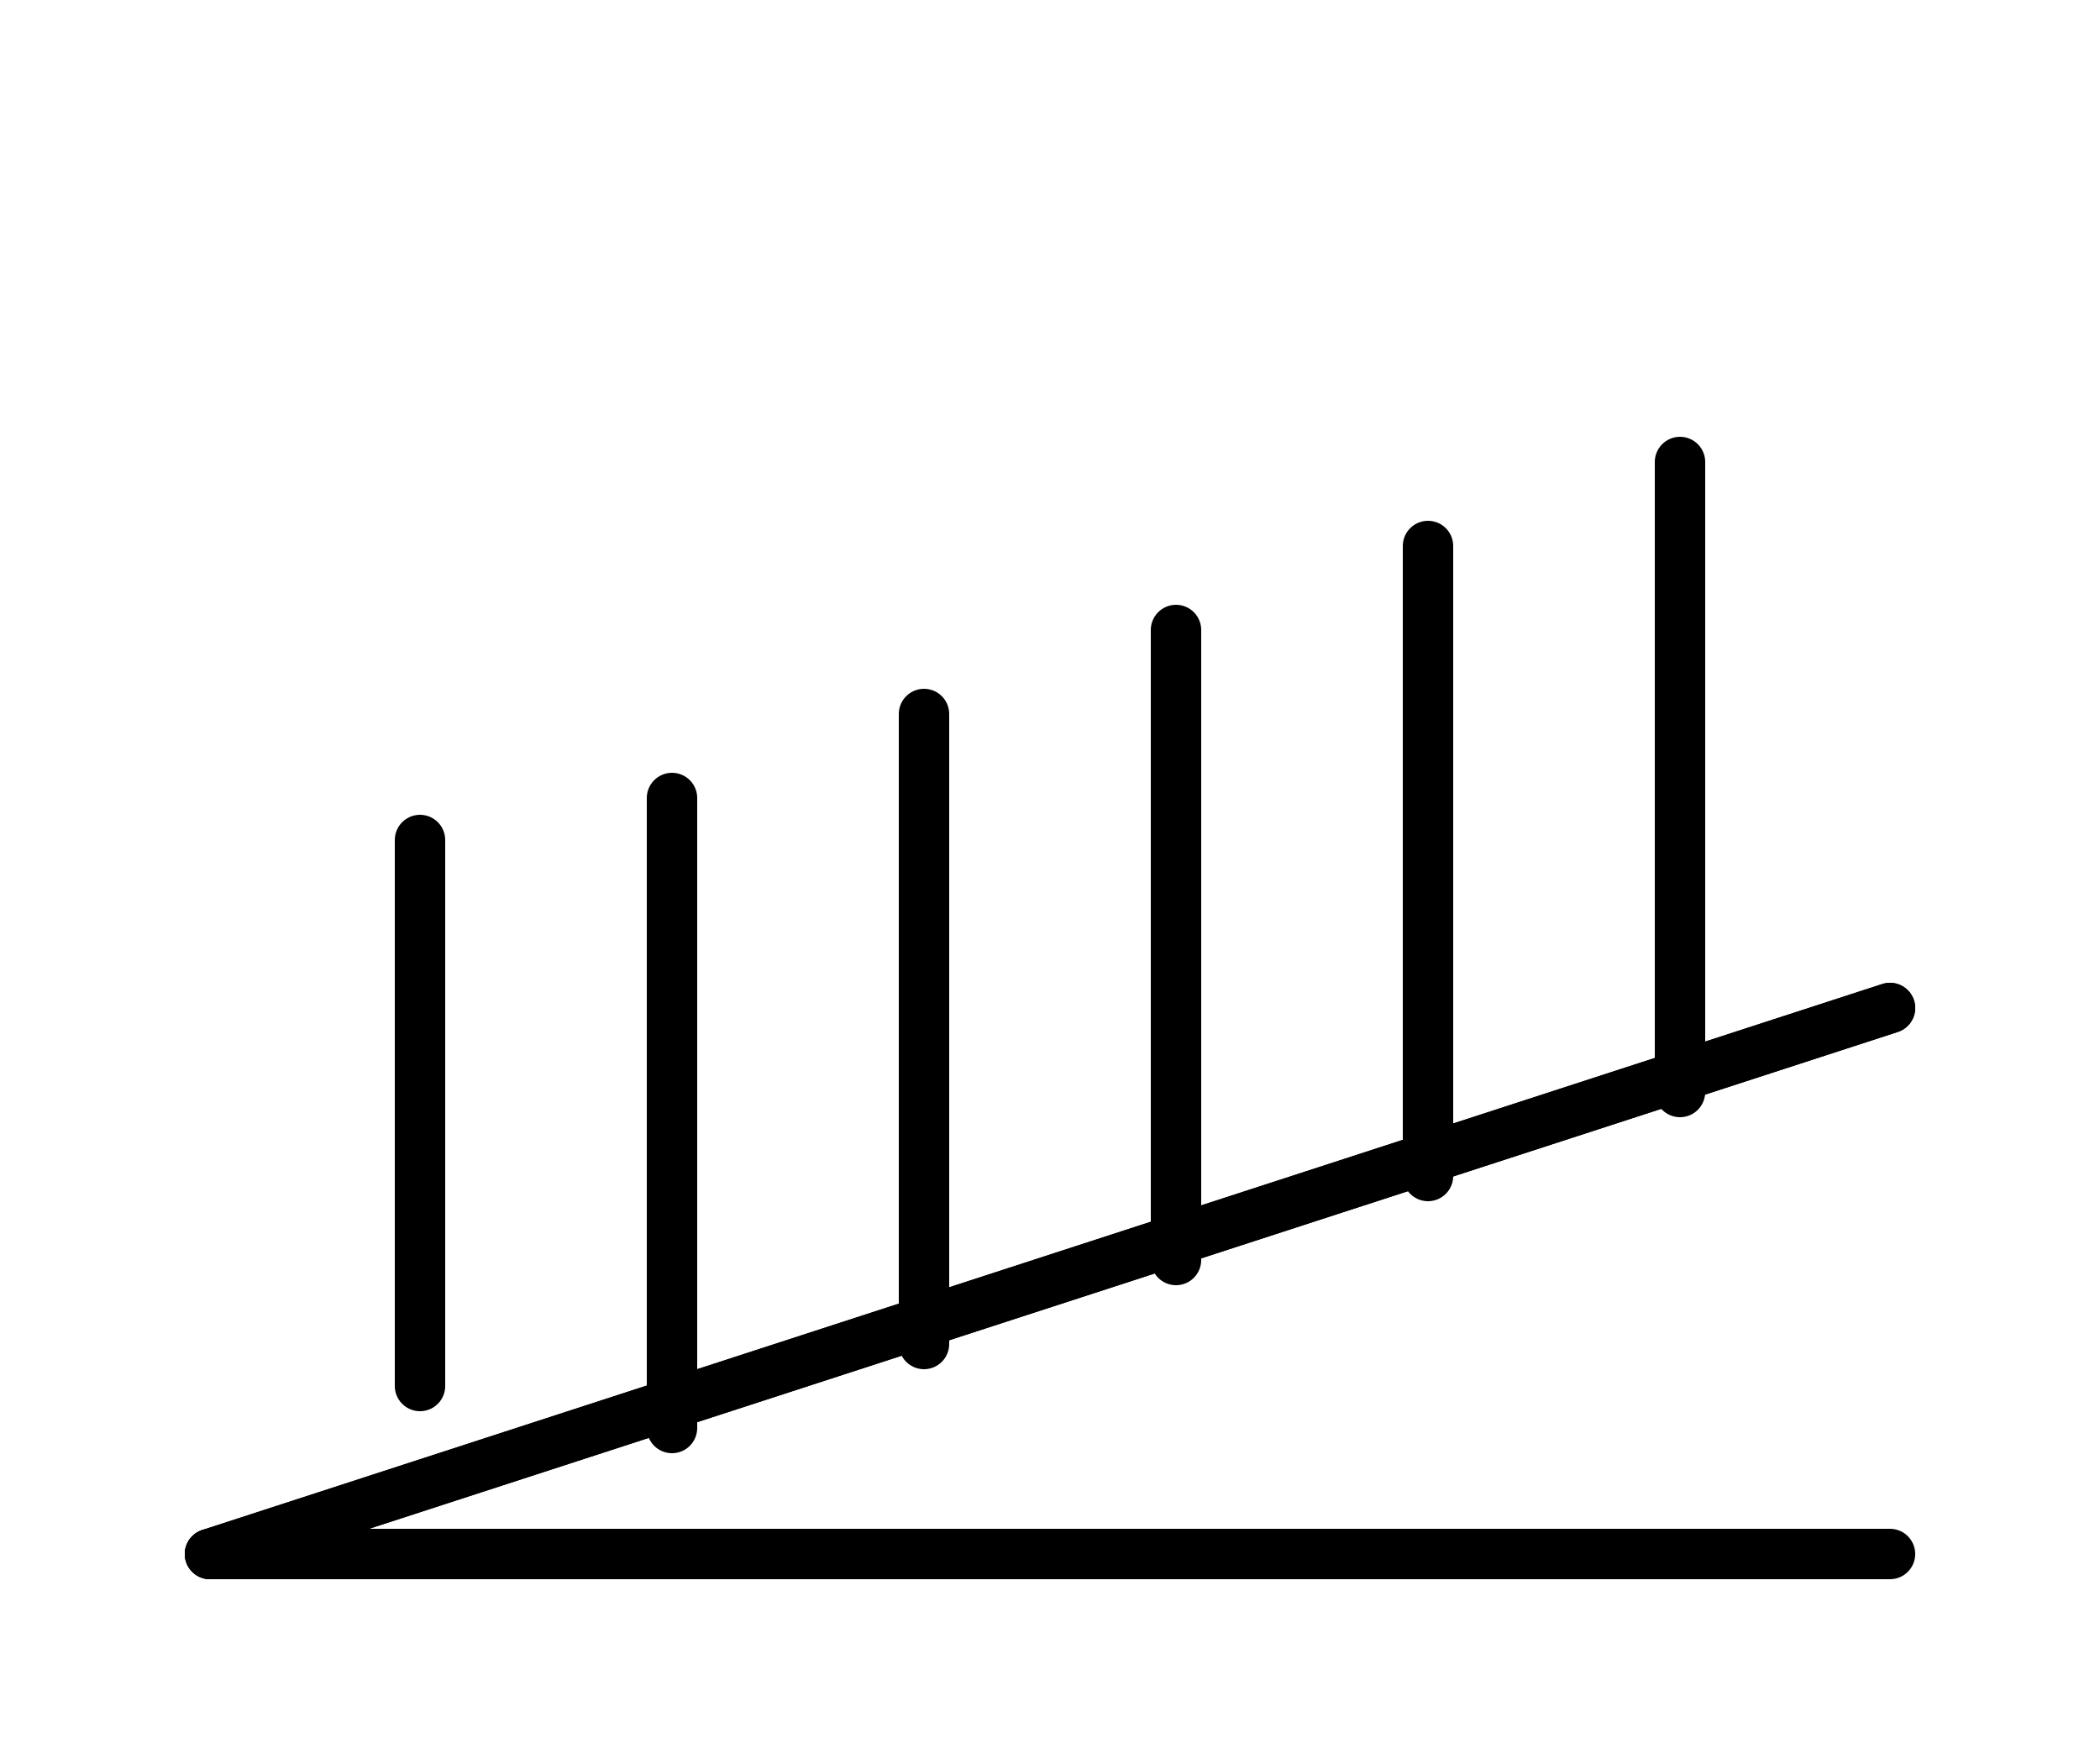
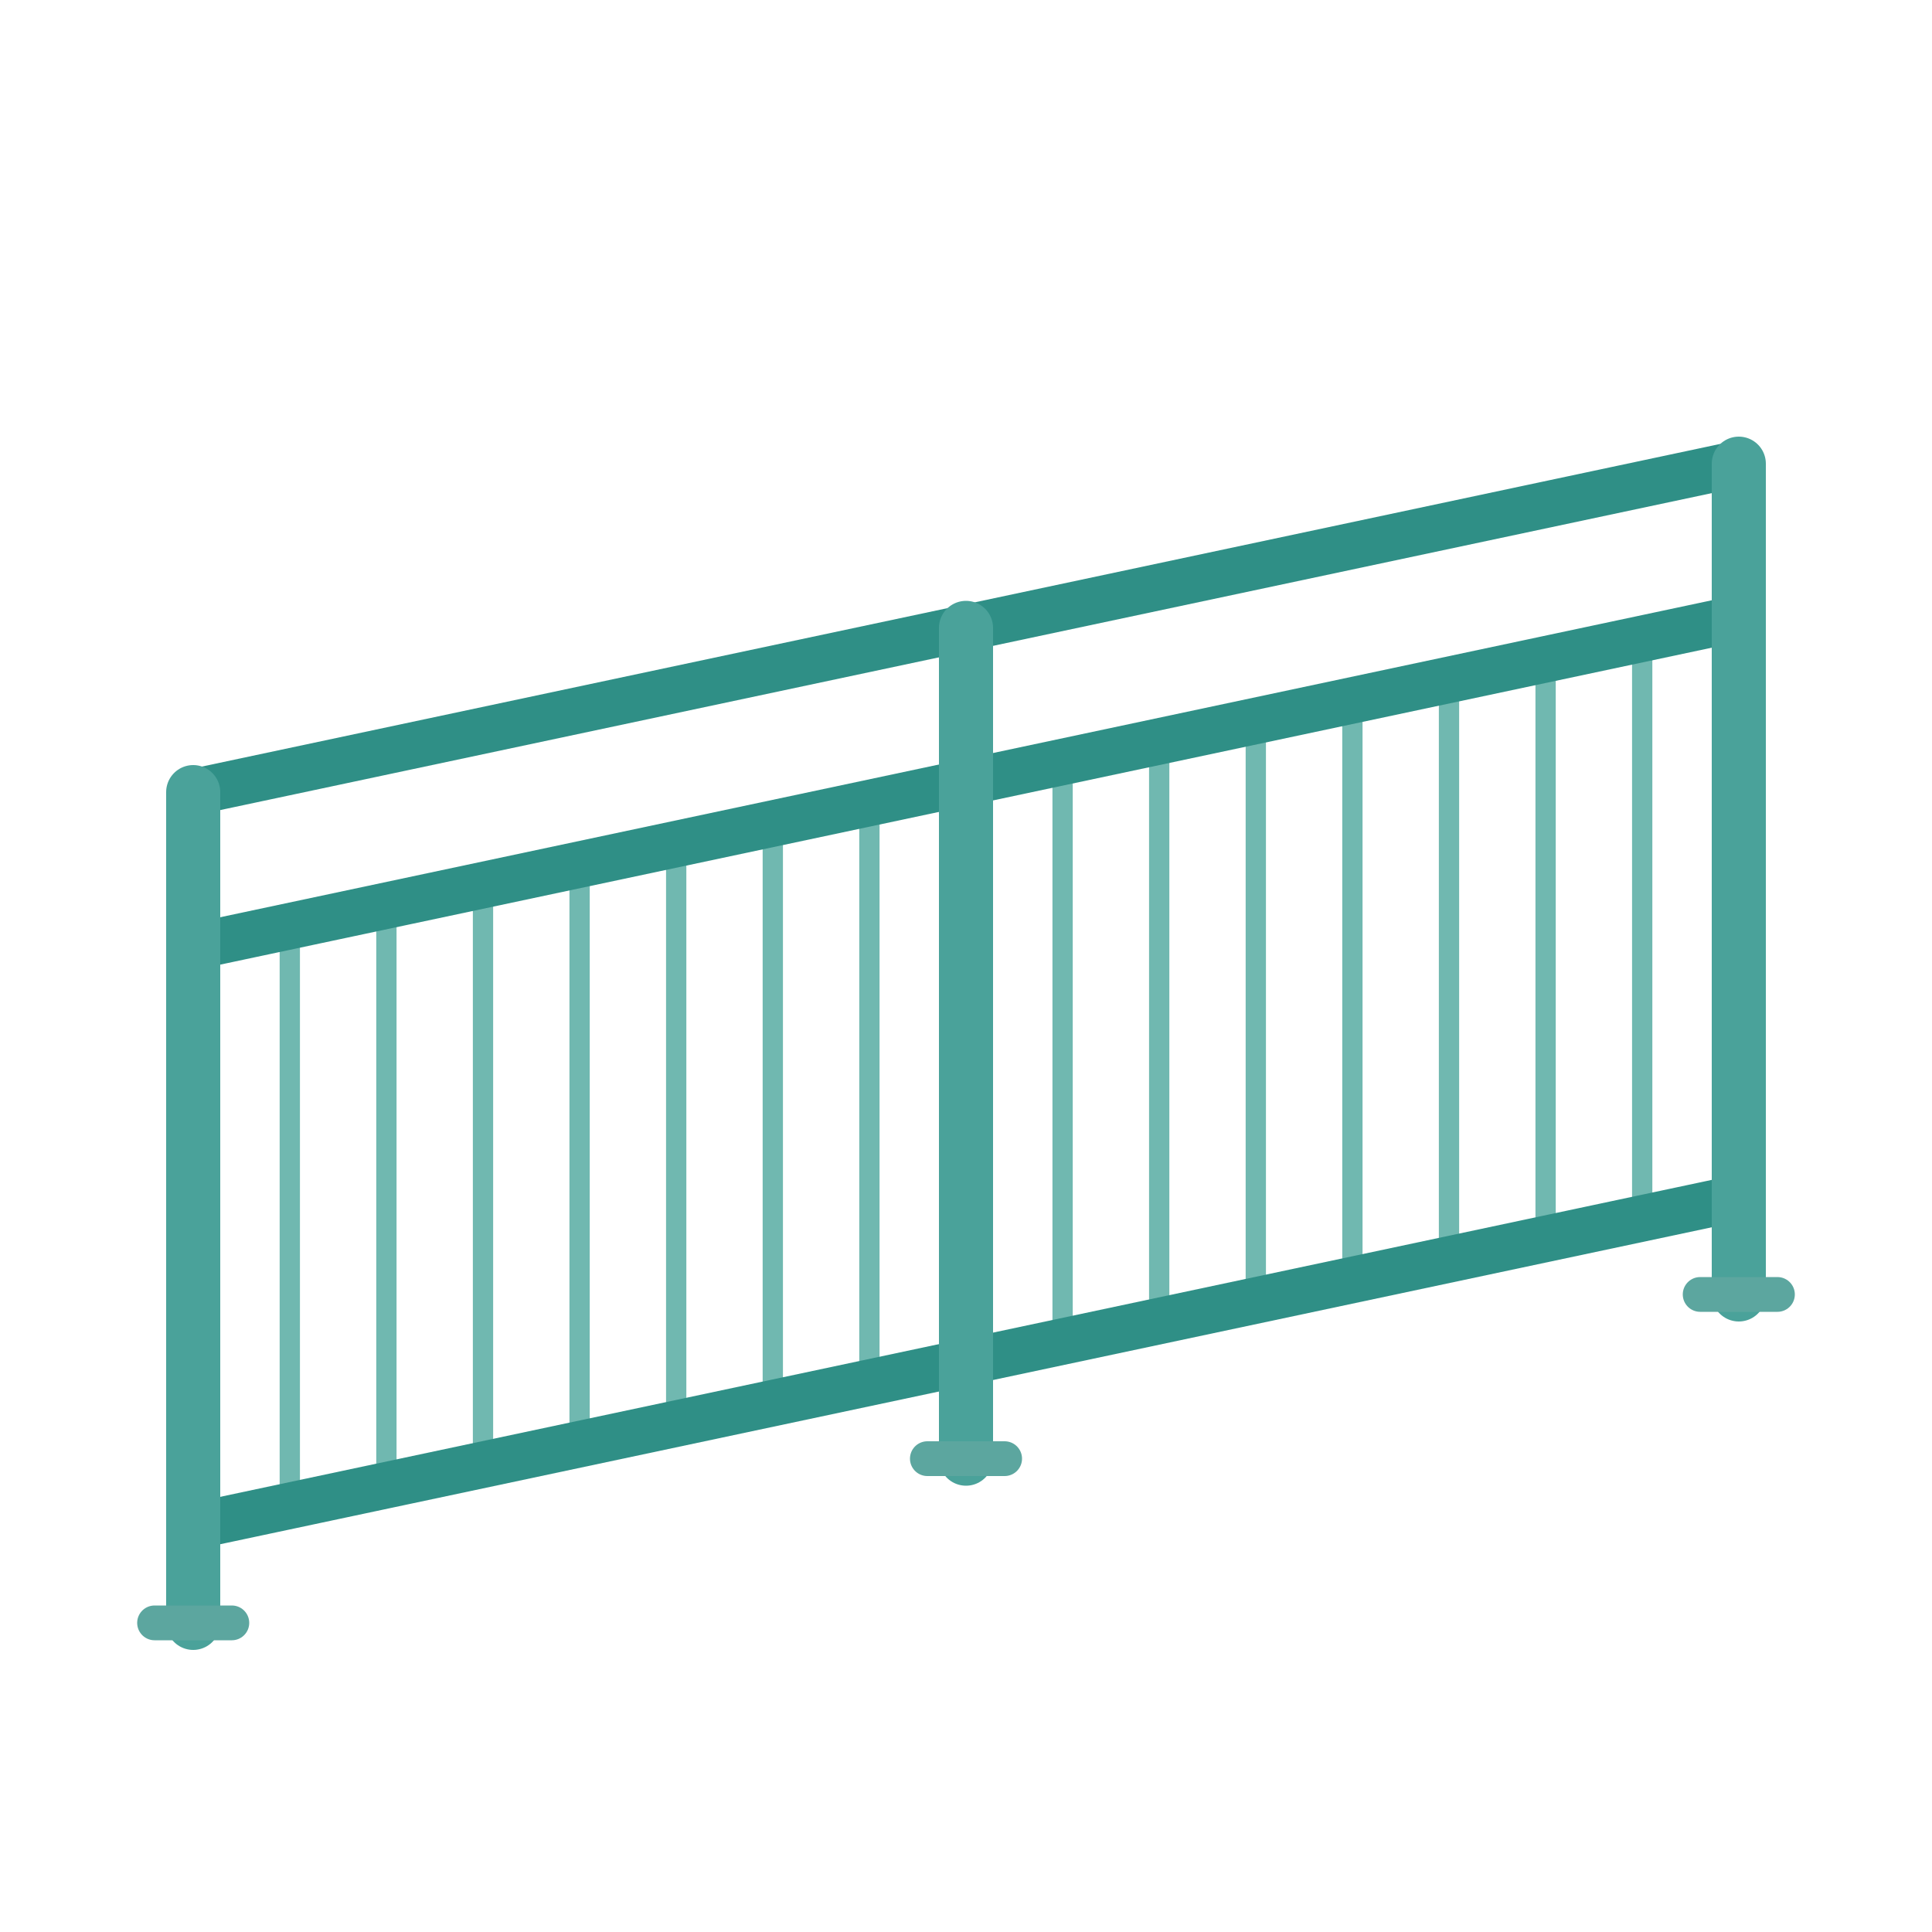
- <svg xmlns="http://www.w3.org/2000/svg" viewBox="0 0 100 84" fill="none" stroke="currentColor" stroke-width="2.4" stroke-linecap="round" stroke-linejoin="round">
-   <g>
-     <path d="M10 74L90 48" />
-     <path d="M10 74L90 48" />
-     <path d="M20 66v-26M32 68V38M44 64V34M56 60V30M68 56V26M80 52V22" />
-     <path d="M10 74h80" />
+ <svg xmlns="http://www.w3.org/2000/svg" viewBox="0 0 100 100" fill="none" stroke="currentColor" stroke-linecap="round" stroke-linejoin="round" color="#16867b">
+   <style>.guardrail-rail{fill:none;stroke:#2f8f86;stroke-width:2.4}.guardrail-post{fill:none;stroke:#4aa29a;stroke-width:2.8}.guardrail-large-post{stroke:#197c73;stroke-width:4.4}.guardrail-infill{fill:none;stroke:#70b8b0;stroke-width:1.05}.guardrail-base{fill:none;stroke:#5ca69f;stroke-width:1.8}.guardrail-panel{fill:rgba(113,175,181,.48);stroke:#5eaaa8;stroke-width:1.2}.guardrail-glass{fill:rgba(113,194,223,.22);stroke:#4a9db4;stroke-width:.8}.guardrail-spear{fill:#4aa29a;stroke:#4aa29a;stroke-width:.6}.guardrail-post-cap{fill:#8ac8c2;stroke:#4f9d95;stroke-width:.5}</style>
+   <g class="guardrail-schematic">
+     <line class="guardrail-infill" x1="15.00" y1="77.94" x2="15.00" y2="47.94" />
+     <line class="guardrail-infill" x1="20.00" y1="76.88" x2="20.00" y2="46.88" />
+     <line class="guardrail-infill" x1="25.00" y1="75.81" x2="25.00" y2="45.81" />
+     <line class="guardrail-infill" x1="30.00" y1="74.75" x2="30.00" y2="44.75" />
+     <line class="guardrail-infill" x1="35.00" y1="73.69" x2="35.00" y2="43.69" />
+     <line class="guardrail-infill" x1="40.00" y1="72.63" x2="40.00" y2="42.63" />
+     <line class="guardrail-infill" x1="45.00" y1="71.56" x2="45.00" y2="41.56" />
+     <line class="guardrail-infill" x1="50.00" y1="70.50" x2="50.00" y2="40.50" />
+     <line class="guardrail-infill" x1="55.00" y1="69.44" x2="55.00" y2="39.44" />
+     <line class="guardrail-infill" x1="60.00" y1="68.38" x2="60.00" y2="38.38" />
+     <line class="guardrail-infill" x1="65.00" y1="67.31" x2="65.00" y2="37.31" />
+     <line class="guardrail-infill" x1="70.00" y1="66.25" x2="70.00" y2="36.25" />
+     <line class="guardrail-infill" x1="75.00" y1="65.19" x2="75.00" y2="35.19" />
+     <line class="guardrail-infill" x1="80.00" y1="64.13" x2="80.00" y2="34.13" />
+     <line class="guardrail-infill" x1="85.00" y1="63.06" x2="85.00" y2="33.06" />
+     <line class="guardrail-rail" x1="10.00" y1="79.00" x2="90.00" y2="62.00" />
+     <line class="guardrail-rail" x1="10.00" y1="49.00" x2="90.00" y2="32.00" />
+     <line class="guardrail-rail" x1="10.00" y1="41.00" x2="90.00" y2="24.00" />
+     <line class="guardrail-post" x1="10.00" y1="84.00" x2="10.00" y2="41.00" />
+     <line class="guardrail-base" x1="8.00" y1="84.00" x2="12.00" y2="84.00" />
+     <line class="guardrail-post" x1="90.00" y1="67.00" x2="90.00" y2="24.00" />
+     <line class="guardrail-base" x1="88.00" y1="67.00" x2="92.00" y2="67.00" />
+     <line class="guardrail-post" x1="50.00" y1="75.50" x2="50.00" y2="32.50" />
+     <line class="guardrail-base" x1="48.00" y1="75.50" x2="52.00" y2="75.50" />
  </g>
</svg>
